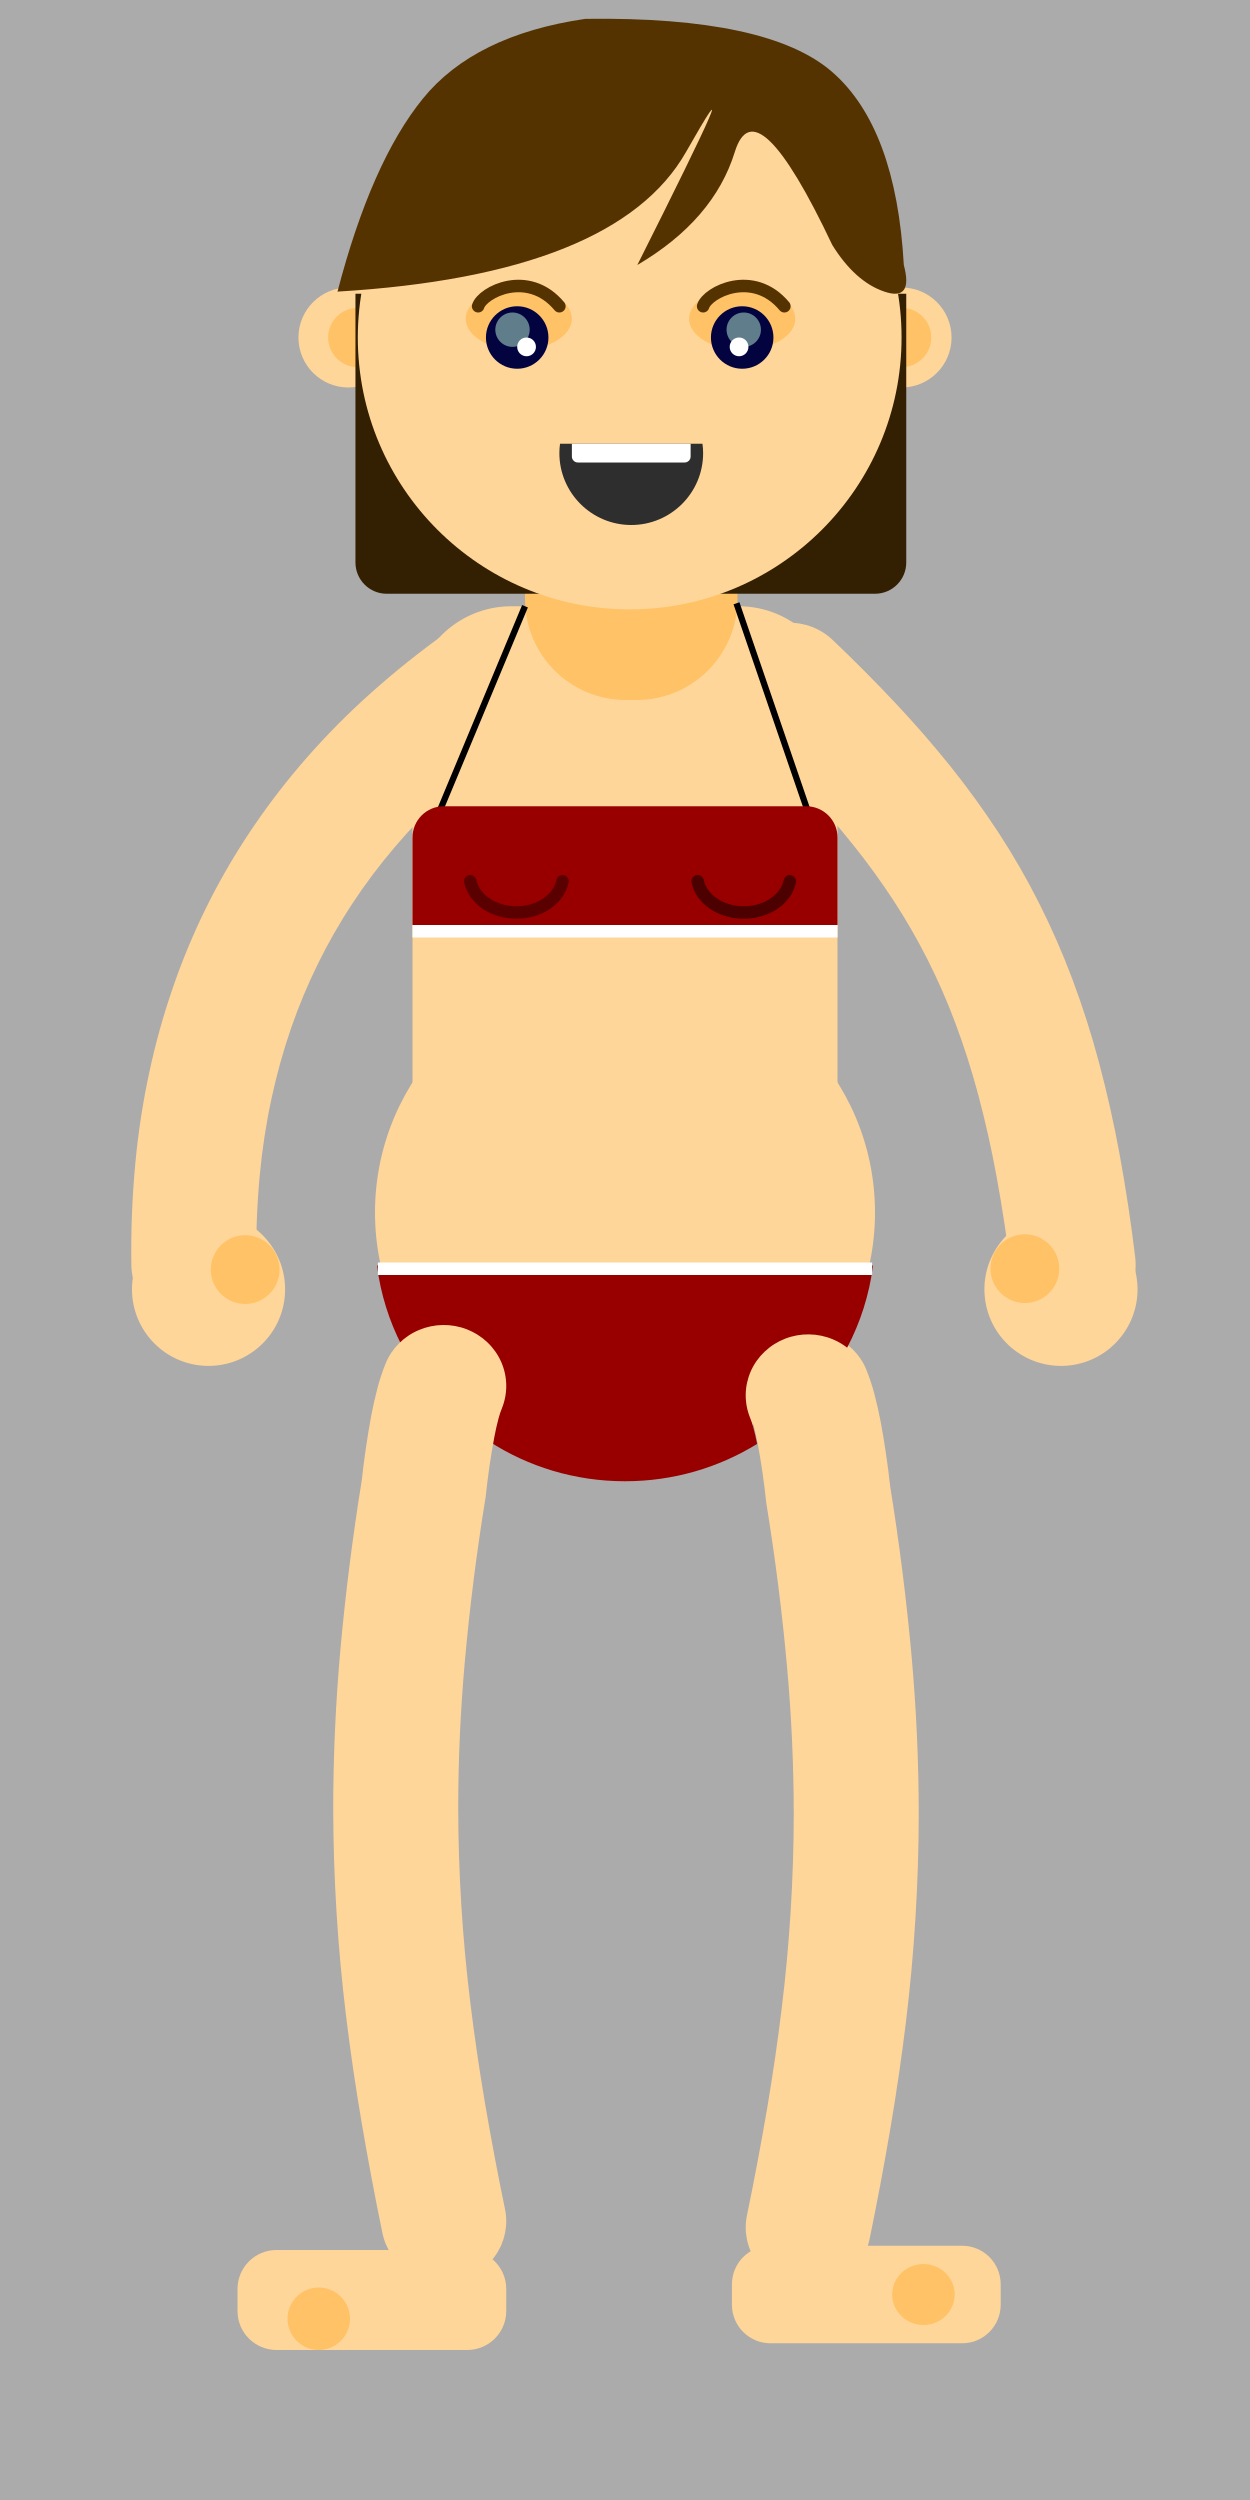
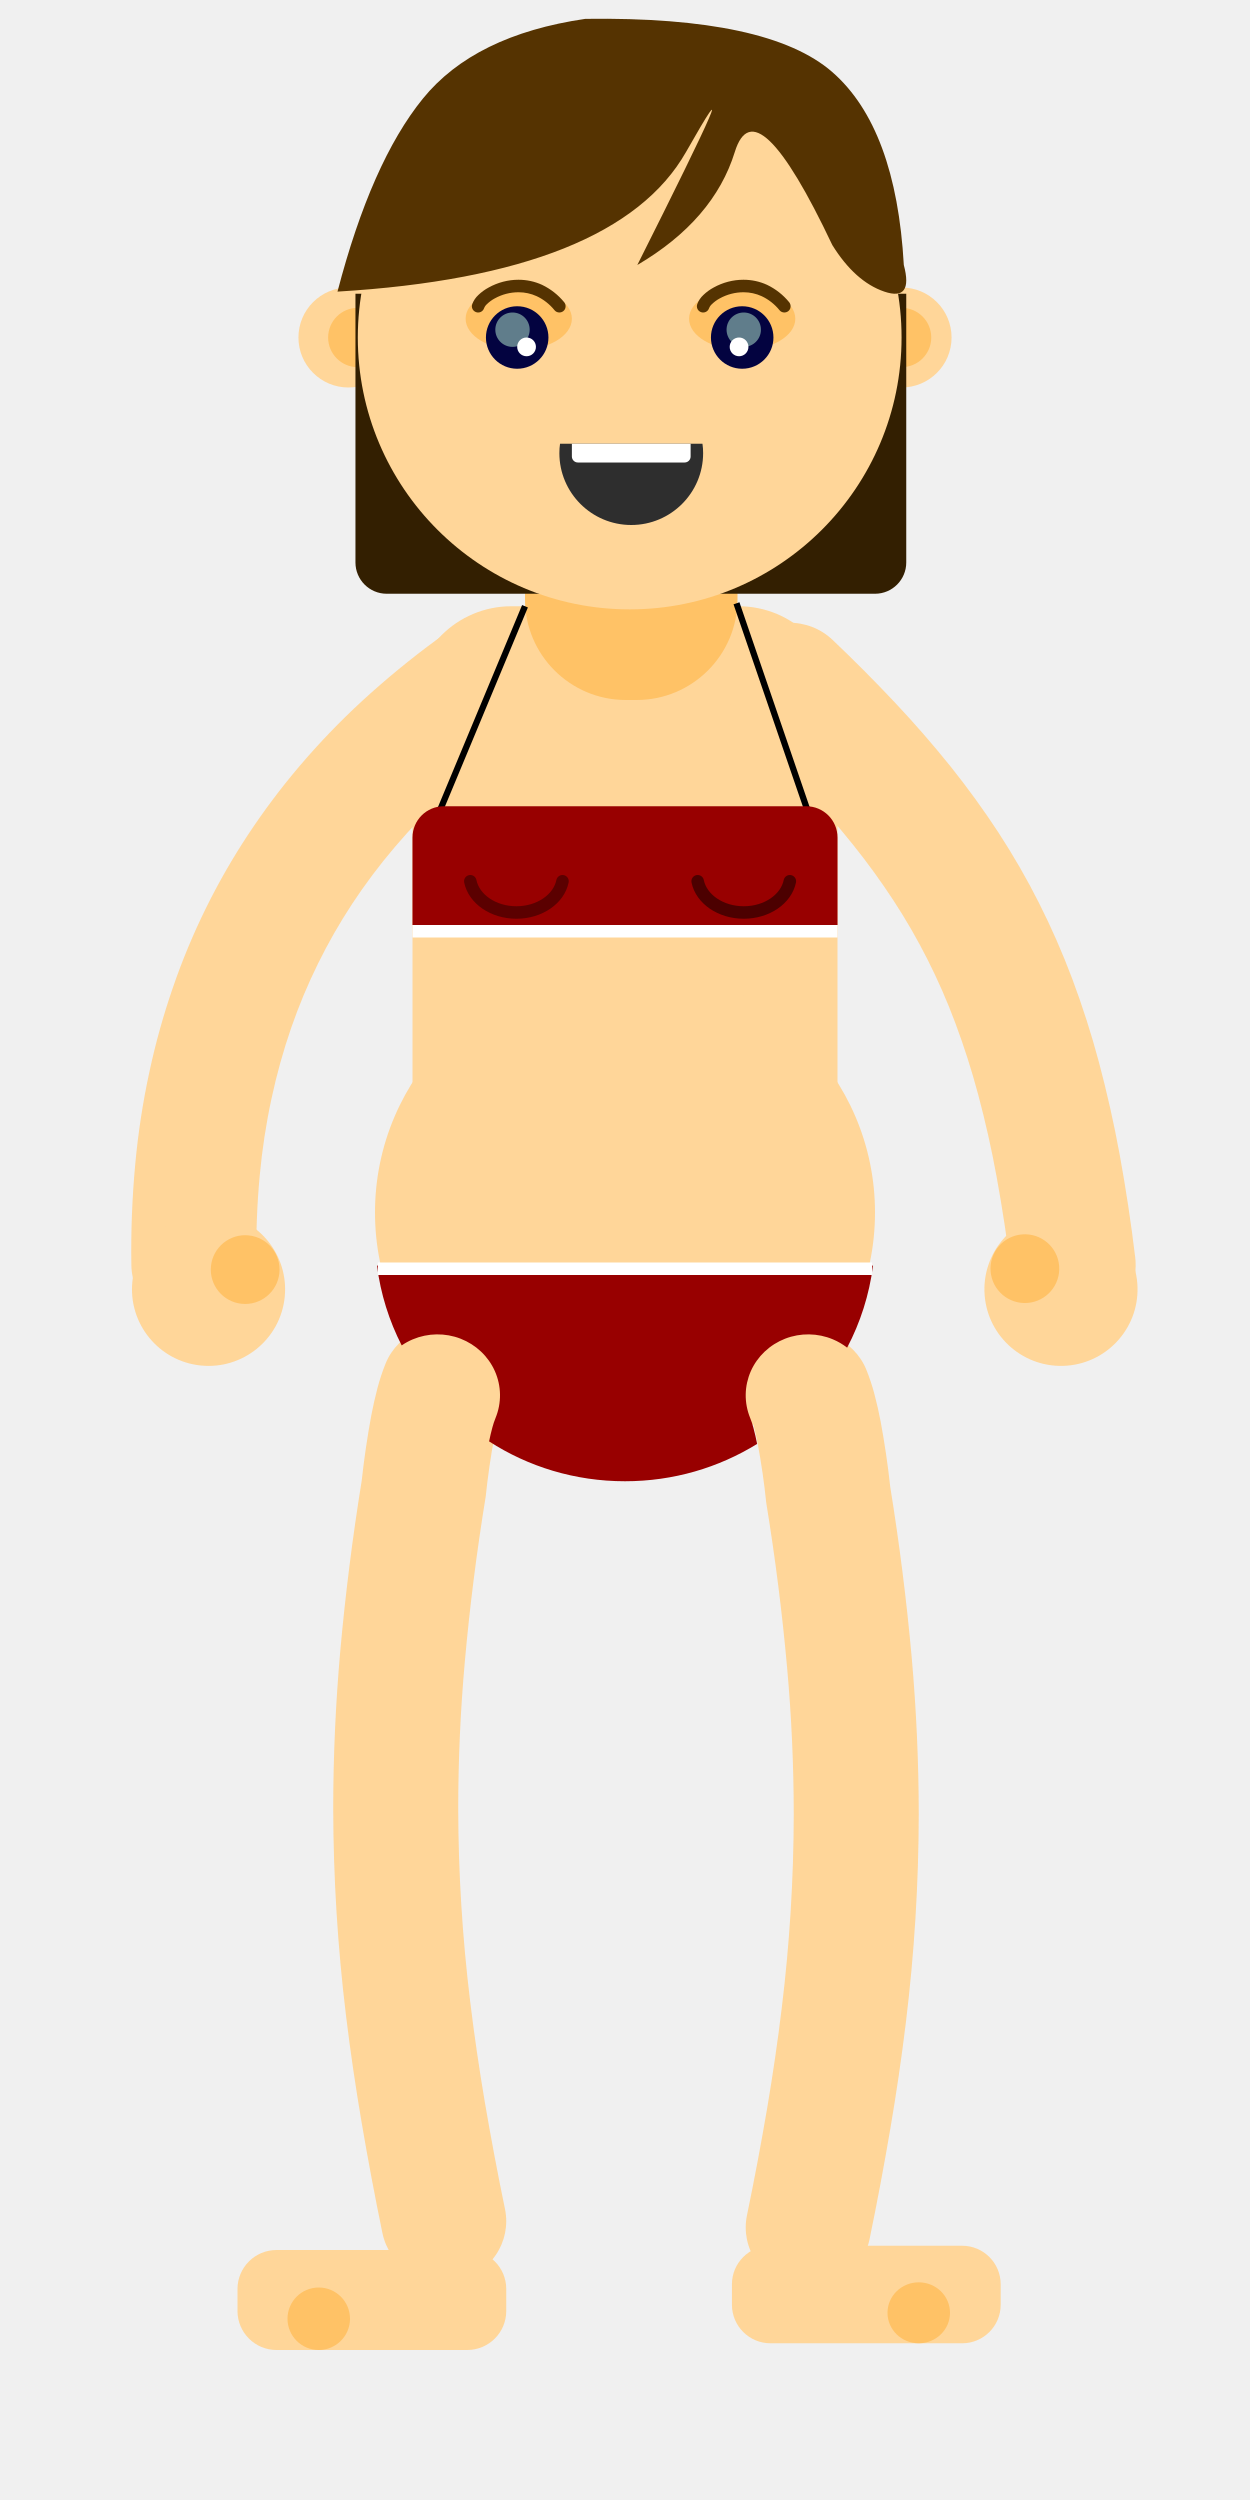
<svg xmlns="http://www.w3.org/2000/svg" style="isolation:isolate" viewBox="0 0 200 400" width="200" height="400">
  <defs>
-     <clipPath id="_clipPath_n50AV11c2ar2iDkR2gLoKebUw8CGjh0K">
+     <clipPath id="_clipPath_rhQrqDHTZJtZZK8qWQc1jY2xSZkt5wOA">
      <rect width="200" height="400" />
    </clipPath>
  </defs>
-   <g clip-path="url(#_clipPath_n50AV11c2ar2iDkR2gLoKebUw8CGjh0K)">
-     <rect width="200" height="400" style="fill:rgb(102,102,102)" fill-opacity="0.5" />
+   <g clip-path="url(#_clipPath_rhQrqDHTZJtZZK8qWQc1jY2xSZkt5wOA)">
+     <rect width="200" height="400" style="fill:rgb(102,102,102)" fill-opacity="0" />
    <g style="isolation:isolate">
      <path d="M 81.824 97 L 118.176 97 C 126.91 97 134 104.09 134 112.824 L 134 186.176 C 134 194.91 126.91 202 118.176 202 L 81.824 202 C 73.09 202 66 194.91 66 186.176 L 66 112.824 C 66 104.09 73.09 97 81.824 97 Z" style="stroke:none;fill:#FFD699;stroke-miterlimit:10;" />
      <ellipse vector-effect="non-scaling-stroke" cx="100" cy="194" rx="40" ry="39.5" fill="rgb(255,214,153)" />
+       <path d="M 100.131 72.5 L 101.869 72.5 C 110.772 72.5 118 79.728 118 88.631 L 118 95.869 C 118 104.772 110.772 112 101.869 112 L 100.131 112 C 91.228 112 84 104.772 84 95.869 L 84 88.631 C 84 79.728 91.228 72.5 100.131 72.5 Z" style="stroke:none;fill:#FFC266;stroke-miterlimit:10;" />
+     </g>
+     <g>
+       <circle vector-effect="non-scaling-stroke" cx="55.75" cy="54" r="8" fill="rgb(255,214,153)" />
+       <circle vector-effect="non-scaling-stroke" cx="57.25" cy="54" r="4.75" fill="rgb(255,194,102)" />
+     </g>
+     <g>
+       <circle vector-effect="non-scaling-stroke" cx="144.25" cy="54" r="8" fill="rgb(255,214,153)" />
+       <circle vector-effect="non-scaling-stroke" cx="144.25" cy="54" r="4.75" fill="rgb(255,194,102)" />
+     </g>
+     <g>
+       <path d=" M 119.437 116.878 C 117.518 115.052 116.399 112.542 116.332 109.889 C 116.275 107.235 117.257 104.661 119.093 102.742 C 120.919 100.823 123.429 99.704 126.082 99.637 C 128.735 99.58 131.31 100.562 133.229 102.398 C 136.675 105.669 140.018 109.038 143.278 112.504 C 146.353 115.774 149.296 119.165 152.107 122.656 C 154.821 126.055 157.373 129.577 159.754 133.212 C 162.114 136.839 164.284 140.591 166.231 144.461 C 168.226 148.417 170.009 152.481 171.567 156.632 C 173.203 160.997 174.625 165.45 175.83 169.96 C 177.124 174.824 178.231 179.742 179.14 184.696 C 180.14 190.165 180.972 195.667 181.634 201.182 C 181.95 203.815 181.215 206.471 179.573 208.555 C 177.941 210.639 175.539 211.991 172.905 212.307 C 170.272 212.623 167.616 211.888 165.532 210.246 C 163.448 208.614 162.097 206.212 161.78 203.578 C 161.159 198.461 160.389 193.366 159.461 188.303 C 158.653 183.862 157.667 179.466 156.503 175.113 C 155.467 171.232 154.245 167.406 152.837 163.644 C 151.543 160.175 150.053 156.781 148.38 153.471 C 146.755 150.268 144.966 147.148 142.995 144.133 C 140.978 141.051 138.819 138.06 136.507 135.182 C 134.028 132.086 131.426 129.09 128.703 126.203 C 125.704 123.008 122.612 119.899 119.437 116.878 Z " fill="rgb(255,214,153)" />
+       <path d=" M 157.544 207.25 C 157.016 200.51 162.06 194.609 168.801 194.082 C 175.541 193.554 181.442 198.598 181.969 205.339 C 182.497 212.079 177.453 217.98 170.712 218.507 C 163.972 219.035 158.071 213.99 157.544 207.25 Z " fill="rgb(255,214,153)" />
+       <path d=" M 158.498 203.414 C 158.261 200.388 160.525 197.739 163.552 197.502 C 166.578 197.265 169.227 199.53 169.464 202.556 C 169.701 205.582 167.436 208.231 164.41 208.468 C 161.384 208.705 158.734 206.44 158.498 203.414 Z " fill="rgb(255,194,102)" />
+     </g>
+     <g>
+       <path d=" M 41.022 202.115 C 41.067 204.764 40.046 207.332 38.209 209.232 C 36.361 211.14 33.834 212.234 31.185 212.28 C 28.536 212.326 25.968 211.304 24.068 209.468 C 22.16 207.62 21.066 205.093 21.02 202.444 C 20.931 197.026 21.142 191.618 21.643 186.231 C 22.1 181.262 22.856 176.324 23.917 171.447 C 24.897 166.864 26.163 162.341 27.701 157.906 C 29.173 153.616 30.928 149.415 32.931 145.341 C 34.921 141.295 37.169 137.377 39.653 133.604 C 42.184 129.766 44.941 126.082 47.92 122.581 C 51.036 118.915 54.385 115.433 57.922 112.172 C 61.725 108.677 65.706 105.402 69.875 102.347 C 72.017 100.791 74.69 100.134 77.312 100.538 C 79.934 100.942 82.289 102.374 83.855 104.518 C 85.411 106.66 86.068 109.333 85.664 111.955 C 85.26 114.577 83.828 116.932 81.685 118.498 C 78.127 121.093 74.718 123.895 71.471 126.885 C 68.524 129.594 65.749 132.492 63.159 135.54 C 60.707 138.422 58.431 141.452 56.353 144.604 C 54.334 147.681 52.502 150.878 50.882 154.178 C 49.238 157.506 47.816 160.927 46.595 164.439 C 45.327 168.118 44.284 171.86 43.465 175.666 C 42.577 179.755 41.944 183.902 41.559 188.075 C 41.123 192.745 40.946 197.432 41.022 202.115 Z " fill="rgb(255,214,153)" />
+       <path d=" M 21.183 205.025 C 21.884 198.3 27.912 193.409 34.637 194.11 C 41.361 194.811 46.252 200.839 45.551 207.563 C 44.851 214.288 38.823 219.179 32.098 218.478 C 25.373 217.778 20.483 211.749 21.183 205.025 Z " fill="rgb(255,214,153)" />
+       <path d=" M 33.756 202.564 C 34.07 199.545 36.777 197.349 39.796 197.664 C 42.815 197.978 45.011 200.685 44.697 203.704 C 44.382 206.723 41.676 208.919 38.656 208.605 C 35.637 208.29 33.441 205.583 33.756 202.564 Z " fill="rgb(255,194,102)" />
+     </g>
+     <g>
+       <path d="M 44.24 360 L 74.76 360 C 78.204 360 81 362.796 81 366.24 L 81 369.76 C 81 373.204 78.204 376 74.76 376 L 44.24 376 C 40.796 376 38 373.204 38 369.76 L 38 366.24 C 38 362.796 40.796 360 44.24 360 Z" style="stroke:none;fill:#FFD699;stroke-miterlimit:10;" />
+       <circle vector-effect="non-scaling-stroke" cx="51" cy="371" r="5" fill="rgb(255,194,102)" />
+       <path d=" M 80.293 225.361 C 81.273 222.952 81.233 220.269 80.183 217.889 C 79.133 215.519 77.153 213.646 74.693 212.69 C 72.233 211.734 69.473 211.773 67.043 212.797 C 64.603 213.821 62.683 215.743 61.703 218.143 C 61.183 219.44 60.743 220.757 60.393 222.103 C 60.013 223.557 59.683 225.01 59.403 226.483 C 58.763 229.936 58.253 233.419 57.873 236.911 C 56.413 245.944 55.263 255.035 54.443 264.156 C 53.703 272.506 53.323 280.885 53.313 289.275 C 53.333 300.405 54.023 311.535 55.373 322.597 C 56.063 328.264 56.893 333.912 57.853 339.551 C 58.863 345.491 59.973 351.412 61.193 357.314 C 61.723 359.85 63.253 362.084 65.463 363.518 C 67.673 364.952 70.373 365.469 72.973 364.952 C 75.573 364.445 77.853 362.943 79.323 360.797 C 80.793 358.641 81.323 356.007 80.803 353.471 C 79.623 347.784 78.553 342.077 77.573 336.351 C 76.673 331.015 75.883 325.66 75.233 320.285 C 73.973 309.994 73.333 299.634 73.313 289.265 C 73.323 281.451 73.673 273.638 74.373 265.853 C 75.163 257.016 76.283 248.207 77.713 239.447 C 78.043 236.277 78.493 233.116 79.083 229.985 C 79.273 228.951 79.503 227.937 79.773 226.922 C 79.913 226.395 80.083 225.869 80.293 225.361 Z " fill="rgb(255,214,153)" />
+     </g>
+     <g>
+       <path d=" M 120.02 226.361 C 119.04 223.952 119.08 221.269 120.13 218.889 C 121.18 216.519 123.16 214.646 125.62 213.69 C 128.08 212.734 130.84 212.773 133.27 213.797 C 135.71 214.821 137.63 216.743 138.61 219.143 C 139.13 220.44 139.57 221.757 139.92 223.103 C 140.3 224.557 140.63 226.01 140.91 227.483 C 141.55 230.936 142.06 234.419 142.44 237.911 C 143.9 246.944 145.05 256.035 145.87 265.156 C 146.61 273.506 146.99 281.885 147 290.275 C 146.98 301.405 146.29 312.535 144.94 323.597 C 144.25 329.264 143.42 334.912 142.46 340.551 C 141.45 346.491 140.34 352.412 139.12 358.314 C 138.59 360.85 137.06 363.084 134.85 364.518 C 132.64 365.952 129.94 366.469 127.34 365.952 C 124.74 365.445 122.46 363.943 120.99 361.797 C 119.52 359.641 118.99 357.007 119.51 354.471 C 120.69 348.784 121.76 343.077 122.74 337.351 C 123.64 332.015 124.43 326.66 125.08 321.285 C 126.34 310.994 126.98 300.634 127 290.265 C 126.99 282.451 126.64 274.638 125.94 266.853 C 125.15 258.016 124.03 249.207 122.6 240.447 C 122.27 237.277 121.82 234.116 121.23 230.985 C 121.04 229.951 120.81 228.937 120.54 227.922 C 120.4 227.395 120.23 226.869 120.02 226.361 Z " fill="rgb(255,214,153)" />
+       <path d="M 123.273 359.319 L 153.947 359.319 C 157.348 359.319 160.11 362.08 160.11 365.482 L 160.11 368.763 C 160.11 372.165 157.348 374.926 153.947 374.926 L 123.273 374.926 C 119.872 374.926 117.11 372.165 117.11 368.763 L 117.11 365.482 C 117.11 362.08 119.872 359.319 123.273 359.319 Z" style="stroke:none;fill:#FFD699;stroke-miterlimit:10;" />
+       <ellipse vector-effect="non-scaling-stroke" cx="147" cy="370.049" rx="5" ry="4.877" fill="rgb(255,194,102)" />
    </g>
    <g style="isolation:isolate">
+       <path d=" M 60.318 202.5 L 139.682 202.5 C 139.082 207.179 137.652 211.604 135.542 215.626 C 134.856 215.09 134.093 214.643 133.27 214.297 C 130.84 213.273 128.08 213.234 125.62 214.19 C 123.16 215.146 121.18 217.019 120.13 219.389 C 119.08 221.769 119.04 224.452 120.02 226.861 C 120.23 227.369 120.4 227.895 120.54 228.422 C 120.77 229.286 120.971 230.149 121.139 231.027 C 115.007 234.813 107.76 237 100 237 C 91.978 237 84.504 234.663 78.254 230.622 C 78.405 229.883 78.578 229.152 78.773 228.422 C 78.913 227.895 79.083 227.369 79.293 226.861 C 80.273 224.452 80.233 221.769 79.183 219.389 C 78.133 217.019 76.153 215.146 73.693 214.19 C 71.233 213.234 68.473 213.273 66.043 214.297 C 65.414 214.561 64.82 214.885 64.272 215.267 C 62.263 211.341 60.9 207.04 60.318 202.5 Z " fill-rule="evenodd" fill="rgb(152,0,0)" />
      <g>
-         <circle vector-effect="non-scaling-stroke" cx="55.75" cy="54" r="8" fill="rgb(255,214,153)" />
-         <circle vector-effect="non-scaling-stroke" cx="57.25" cy="54" r="4.75" fill="rgb(255,194,102)" />
+         <line x1="69" y1="133" x2="84" y2="97" vector-effect="non-scaling-stroke" stroke-width="1" stroke="rgb(0,0,0)" stroke-linejoin="miter" stroke-linecap="butt" stroke-miterlimit="3" />
+         <line x1="118" y1="97" x2="130" y2="132" vector-effect="non-scaling-stroke" stroke-width="1" stroke="rgb(0,0,0)" stroke-linejoin="miter" stroke-linecap="square" stroke-miterlimit="3" />
+         <path d="M 71 129 L 129 129 C 131.76 129 134 131.24 134 134 L 134 148 L 66 148 L 66 134 C 66 131.24 68.24 129 71 129 Z" style="stroke:none;fill:#980000;stroke-miterlimit:10;" />
+         <rect x="66" y="148" width="68" height="2" transform="matrix(1,0,0,1,0,0)" fill="rgb(255,255,255)" />
+         <path d=" M 90 141 C 89.421 143.839 86.336 146 82.625 146 C 78.914 146 75.828 143.839 75.249 141" fill="none" vector-effect="non-scaling-stroke" stroke-width="2" stroke="rgb(91,0,0)" stroke-linejoin="miter" stroke-linecap="round" stroke-miterlimit="3" />
+         <path d=" M 126.375 141 C 125.796 143.839 122.711 146 119 146 C 115.289 146 112.204 143.839 111.625 141" fill="none" vector-effect="non-scaling-stroke" stroke-width="2" stroke="rgb(76,0,0)" stroke-linejoin="miter" stroke-linecap="round" stroke-miterlimit="3" />
      </g>
-       <g>
-         <circle vector-effect="non-scaling-stroke" cx="144.25" cy="54" r="8" fill="rgb(255,214,153)" />
-         <circle vector-effect="non-scaling-stroke" cx="144.25" cy="54" r="4.75" fill="rgb(255,194,102)" />
-       </g>
-       <path d="M 100.131 72.5 L 101.869 72.5 C 110.772 72.5 118 79.728 118 88.631 L 118 95.869 C 118 104.772 110.772 112 101.869 112 L 100.131 112 C 91.228 112 84 104.772 84 95.869 L 84 88.631 C 84 79.728 91.228 72.5 100.131 72.5 Z" style="stroke:none;fill:#FFC266;stroke-miterlimit:10;" />
+       <rect x="60.459" y="202" width="79.081" height="2" transform="matrix(1,0,0,1,0,0)" fill="rgb(255,255,255)" />
+     </g>
+     <g style="isolation:isolate">
      <path d="M 56.873 47 L 145 47 L 145 90 C 145 92.76 142.76 95 140 95 L 61.873 95 C 59.113 95 56.873 92.76 56.873 90 L 56.873 47 Z" style="stroke:none;fill:#331F01;stroke-miterlimit:10;" />
      <circle vector-effect="non-scaling-stroke" cx="100.75" cy="54" r="43.5" fill="rgb(255,214,153)" />
      <ellipse vector-effect="non-scaling-stroke" cx="83" cy="51" rx="8.5" ry="5" fill="rgb(255,194,102)" />
      <g>
        <circle vector-effect="non-scaling-stroke" cx="82.75" cy="54" r="5" fill="rgb(3,3,64)" />
        <circle vector-effect="non-scaling-stroke" cx="82" cy="52.75" r="2.75" fill="rgb(96,125,139)" />
        <circle vector-effect="non-scaling-stroke" cx="84.25" cy="55.5" r="1.5" fill="rgb(255,255,255)" />
      </g>
      <ellipse vector-effect="non-scaling-stroke" cx="118.75" cy="51" rx="8.5" ry="5" fill="rgb(255,194,102)" />
      <g>
        <circle vector-effect="non-scaling-stroke" cx="118.75" cy="54" r="5" fill="rgb(3,3,64)" />
        <circle vector-effect="non-scaling-stroke" cx="119" cy="52.75" r="2.75" fill="rgb(96,125,139)" />
        <circle vector-effect="non-scaling-stroke" cx="118.25" cy="55.5" r="1.5" fill="rgb(255,255,255)" />
      </g>
-       <path d=" M 76.5 49 C 77.2 46.747 84.5 43 89.5 49" fill="none" vector-effect="non-scaling-stroke" stroke-width="2" stroke="rgb(85,51,1)" stroke-linejoin="miter" stroke-linecap="round" stroke-miterlimit="3" />
-       <path d=" M 112.5 49 C 113.2 46.747 120.5 43 125.5 49" fill="none" vector-effect="non-scaling-stroke" stroke-width="2" stroke="rgb(85,51,1)" stroke-linejoin="miter" stroke-linecap="round" stroke-miterlimit="3" />
+       <path d=" M 77.44 49.34 C 77.35 49.59 77.16 49.8 76.92 49.91 C 76.68 50.02 76.41 50.03 76.16 49.94 C 75.91 49.85 75.7 49.66 75.59 49.42 C 75.48 49.18 75.47 48.91 75.56 48.66 C 75.77 48.09 76.11 47.59 76.55 47.19 C 77.04 46.72 77.59 46.32 78.19 46 C 79.65 45.19 81.29 44.76 82.96 44.76 C 84.26 44.76 85.54 45.03 86.72 45.57 C 88.1 46.23 89.31 47.18 90.28 48.37 C 90.44 48.58 90.52 48.84 90.49 49.1 C 90.47 49.37 90.34 49.61 90.13 49.78 C 89.92 49.94 89.66 50.02 89.4 49.99 C 89.13 49.97 88.89 49.84 88.72 49.63 C 87.95 48.68 86.98 47.91 85.87 47.39 C 84.96 46.97 83.97 46.76 82.97 46.76 C 81.63 46.76 80.32 47.1 79.15 47.75 C 78.7 47.99 78.28 48.3 77.91 48.66 C 77.7 48.84 77.54 49.08 77.44 49.34 Z " fill="rgb(85,51,1)" />
+       <path d=" M 113.44 49.34 C 113.35 49.59 113.16 49.8 112.92 49.91 C 112.68 50.02 112.41 50.03 112.16 49.94 C 111.91 49.85 111.7 49.66 111.59 49.42 C 111.48 49.18 111.47 48.91 111.56 48.66 C 111.77 48.09 112.11 47.59 112.55 47.19 C 113.04 46.72 113.59 46.32 114.19 46 C 115.65 45.19 117.29 44.76 118.96 44.76 C 120.26 44.76 121.54 45.03 122.72 45.57 C 124.1 46.23 125.31 47.18 126.28 48.37 C 126.44 48.58 126.52 48.84 126.49 49.1 C 126.47 49.37 126.34 49.61 126.13 49.78 C 125.92 49.94 125.66 50.02 125.4 49.99 C 125.13 49.97 124.89 49.84 124.72 49.63 C 123.95 48.68 122.98 47.91 121.87 47.39 C 120.96 46.97 119.97 46.76 118.97 46.76 C 117.63 46.76 116.32 47.1 115.15 47.75 C 114.7 47.99 114.28 48.3 113.91 48.66 C 113.7 48.84 113.54 49.08 113.44 49.34 Z " fill="rgb(85,51,1)" />
      <path d=" M 112.394 71 C 112.467 71.489 112.5 71.99 112.5 72.5 C 112.5 78.847 107.347 84 101 84 C 94.653 84 89.5 78.847 89.5 72.5 C 89.5 71.99 89.533 71.489 89.606 71 L 112.394 71 L 112.394 71 Z " fill="rgb(46,46,46)" />
      <path d="M 91.5 71 L 110.5 71 L 110.5 73.04 C 110.5 73.57 110.07 74 109.54 74 L 92.46 74 C 91.93 74 91.5 73.57 91.5 73.04 L 91.5 71 Z" style="stroke:none;fill:#FFFFFF;stroke-miterlimit:10;" />
      <path d=" M 54 46.658 Q 98.591 43.997 109.771 24.305 Q 120.951 4.614 101.971 42.4 Q 114.191 35.215 117.571 24.305 Q 120.951 13.395 133.17 39.207 Q 136.81 45.061 141.49 46.658 Q 146.17 48.254 144.61 42.4 Q 143.375 20.447 133.17 11.532 Q 122.966 2.618 93.651 3.017 Q 75.907 5.612 67.652 15.79 Q 59.397 25.968 54 46.658 Z " fill="rgb(85,51,1)" />
    </g>
-     <g>
-       <path d=" M 119.437 116.878 C 117.518 115.052 116.399 112.542 116.332 109.889 C 116.275 107.235 117.257 104.661 119.093 102.742 C 120.919 100.823 123.429 99.704 126.082 99.637 C 128.735 99.58 131.31 100.562 133.229 102.398 C 136.675 105.669 140.018 109.038 143.278 112.504 C 146.353 115.774 149.296 119.165 152.107 122.656 C 154.821 126.055 157.373 129.577 159.754 133.212 C 162.114 136.839 164.284 140.591 166.231 144.461 C 168.226 148.417 170.009 152.481 171.567 156.632 C 173.203 160.997 174.625 165.45 175.83 169.96 C 177.124 174.824 178.231 179.742 179.14 184.696 C 180.14 190.165 180.972 195.667 181.634 201.182 C 181.95 203.815 181.215 206.471 179.573 208.555 C 177.941 210.639 175.539 211.991 172.905 212.307 C 170.272 212.623 167.616 211.888 165.532 210.246 C 163.448 208.614 162.097 206.212 161.78 203.578 C 161.159 198.461 160.389 193.366 159.461 188.303 C 158.653 183.862 157.667 179.466 156.503 175.113 C 155.467 171.232 154.245 167.406 152.837 163.644 C 151.543 160.175 150.053 156.781 148.38 153.471 C 146.755 150.268 144.966 147.148 142.995 144.133 C 140.978 141.051 138.819 138.06 136.507 135.182 C 134.028 132.086 131.426 129.09 128.703 126.203 C 125.704 123.008 122.612 119.899 119.437 116.878 Z " fill="rgb(255,214,153)" />
-       <path d=" M 157.544 207.25 C 157.016 200.51 162.06 194.609 168.801 194.082 C 175.541 193.554 181.442 198.598 181.969 205.339 C 182.497 212.079 177.453 217.98 170.712 218.507 C 163.972 219.035 158.071 213.99 157.544 207.25 Z " fill="rgb(255,214,153)" />
-       <path d=" M 158.498 203.414 C 158.261 200.388 160.525 197.739 163.552 197.502 C 166.578 197.265 169.227 199.53 169.464 202.556 C 169.701 205.582 167.436 208.231 164.41 208.468 C 161.384 208.705 158.734 206.44 158.498 203.414 Z " fill="rgb(255,194,102)" />
-     </g>
-     <g>
-       <path d=" M 41.022 202.115 C 41.067 204.764 40.046 207.332 38.209 209.232 C 36.361 211.14 33.834 212.234 31.185 212.28 C 28.536 212.326 25.968 211.304 24.068 209.468 C 22.16 207.62 21.066 205.093 21.02 202.444 C 20.931 197.026 21.142 191.618 21.643 186.231 C 22.1 181.262 22.856 176.324 23.917 171.447 C 24.897 166.864 26.163 162.341 27.701 157.906 C 29.173 153.616 30.928 149.415 32.931 145.341 C 34.921 141.295 37.169 137.377 39.653 133.604 C 42.184 129.766 44.941 126.082 47.92 122.581 C 51.036 118.915 54.385 115.433 57.922 112.172 C 61.725 108.677 65.706 105.402 69.875 102.347 C 72.017 100.791 74.69 100.134 77.312 100.538 C 79.934 100.942 82.289 102.374 83.855 104.518 C 85.411 106.66 86.068 109.333 85.664 111.955 C 85.26 114.577 83.828 116.932 81.685 118.498 C 78.127 121.093 74.718 123.895 71.471 126.885 C 68.524 129.594 65.749 132.492 63.159 135.54 C 60.707 138.422 58.431 141.452 56.353 144.604 C 54.334 147.681 52.502 150.878 50.882 154.178 C 49.238 157.506 47.816 160.927 46.595 164.439 C 45.327 168.118 44.284 171.86 43.465 175.666 C 42.577 179.755 41.944 183.902 41.559 188.075 C 41.123 192.745 40.946 197.432 41.022 202.115 Z " fill="rgb(255,214,153)" />
-       <path d=" M 21.183 205.025 C 21.884 198.3 27.912 193.409 34.637 194.11 C 41.361 194.811 46.252 200.839 45.551 207.563 C 44.851 214.288 38.823 219.179 32.098 218.478 C 25.373 217.778 20.483 211.749 21.183 205.025 Z " fill="rgb(255,214,153)" />
-       <path d=" M 33.756 202.564 C 34.07 199.545 36.777 197.349 39.796 197.664 C 42.815 197.978 45.011 200.685 44.697 203.704 C 44.382 206.723 41.676 208.919 38.656 208.605 C 35.637 208.29 33.441 205.583 33.756 202.564 Z " fill="rgb(255,194,102)" />
-     </g>
-     <g>
-       <path d="M 44.24 360 L 74.76 360 C 78.204 360 81 362.796 81 366.24 L 81 369.76 C 81 373.204 78.204 376 74.76 376 L 44.24 376 C 40.796 376 38 373.204 38 369.76 L 38 366.24 C 38 362.796 40.796 360 44.24 360 Z" style="stroke:none;fill:#FFD699;stroke-miterlimit:10;" />
-       <circle vector-effect="non-scaling-stroke" cx="51" cy="371" r="5" fill="rgb(255,194,102)" />
-     </g>
-     <g>
-       <path d=" M 120.02 226.361 C 119.04 223.952 119.08 221.269 120.13 218.889 C 121.18 216.519 123.16 214.646 125.62 213.69 C 128.08 212.734 130.84 212.773 133.27 213.797 C 135.71 214.821 137.63 216.743 138.61 219.143 C 139.13 220.44 139.57 221.757 139.92 223.103 C 140.3 224.557 140.63 226.01 140.91 227.483 C 141.55 230.936 142.06 234.419 142.44 237.911 C 143.9 246.944 145.05 256.035 145.87 265.156 C 146.61 273.506 146.99 281.885 147 290.275 C 146.98 301.405 146.29 312.535 144.94 323.597 C 144.25 329.264 143.42 334.912 142.46 340.551 C 141.45 346.491 140.34 352.412 139.12 358.314 C 138.59 360.85 137.06 363.084 134.85 364.518 C 132.64 365.952 129.94 366.469 127.34 365.952 C 124.74 365.445 122.46 363.943 120.99 361.797 C 119.52 359.641 118.99 357.007 119.51 354.471 C 120.69 348.784 121.76 343.077 122.74 337.351 C 123.64 332.015 124.43 326.66 125.08 321.285 C 126.34 310.994 126.98 300.634 127 290.265 C 126.99 282.451 126.64 274.638 125.94 266.853 C 125.15 258.016 124.03 249.207 122.6 240.447 C 122.27 237.277 121.82 234.116 121.23 230.985 C 121.04 229.951 120.81 228.937 120.54 227.922 C 120.4 227.395 120.23 226.869 120.02 226.361 Z " fill="rgb(255,214,153)" />
-       <path d="M 123.273 359.319 L 153.947 359.319 C 157.348 359.319 160.11 362.08 160.11 365.482 L 160.11 368.763 C 160.11 372.165 157.348 374.926 153.947 374.926 L 123.273 374.926 C 119.872 374.926 117.11 372.165 117.11 368.763 L 117.11 365.482 C 117.11 362.08 119.872 359.319 123.273 359.319 Z" style="stroke:none;fill:#FFD699;stroke-miterlimit:10;" />
-       <ellipse vector-effect="non-scaling-stroke" cx="147.75" cy="367.123" rx="5" ry="4.877" fill="rgb(255,194,102)" />
-     </g>
-     <g style="isolation:isolate">
-       <g>
-         <line x1="69" y1="133" x2="84" y2="97" vector-effect="non-scaling-stroke" stroke-width="1" stroke="rgb(0,0,0)" stroke-linejoin="miter" stroke-linecap="butt" stroke-miterlimit="3" />
-         <line x1="118" y1="97" x2="130" y2="132" vector-effect="non-scaling-stroke" stroke-width="1" stroke="rgb(0,0,0)" stroke-linejoin="miter" stroke-linecap="square" stroke-miterlimit="3" />
-         <path d="M 71 129 L 129 129 C 131.76 129 134 131.24 134 134 L 134 148 L 66 148 L 66 134 C 66 131.24 68.24 129 71 129 Z" style="stroke:none;fill:#980000;stroke-miterlimit:10;" />
-         <rect x="66" y="148" width="68" height="2" transform="matrix(1,0,0,1,0,0)" fill="rgb(255,255,255)" />
-         <path d=" M 90 141 C 89.421 143.839 86.336 146 82.625 146 C 78.914 146 75.828 143.839 75.249 141" fill="none" vector-effect="non-scaling-stroke" stroke-width="2" stroke="rgb(91,0,0)" stroke-linejoin="miter" stroke-linecap="round" stroke-miterlimit="3" />
-         <path d=" M 126.375 141 C 125.796 143.839 122.711 146 119 146 C 115.289 146 112.204 143.839 111.625 141" fill="none" vector-effect="non-scaling-stroke" stroke-width="2" stroke="rgb(76,0,0)" stroke-linejoin="miter" stroke-linecap="round" stroke-miterlimit="3" />
-       </g>
-       <path d=" M 60.318 202.5 L 139.682 202.5 C 139.082 207.179 137.652 211.604 135.542 215.626 C 134.856 215.09 134.093 214.643 133.27 214.297 C 130.84 213.273 128.08 213.234 125.62 214.19 C 123.16 215.146 121.18 217.019 120.13 219.389 C 119.08 221.769 119.04 224.452 120.02 226.861 C 120.23 227.369 120.4 227.895 120.54 228.422 C 120.77 229.286 120.971 230.149 121.139 231.027 C 115.007 234.813 107.76 237 100 237 C 91.978 237 84.504 234.663 78.254 230.622 C 78.405 229.883 78.578 229.152 78.773 228.422 C 78.913 227.895 79.083 227.369 79.293 226.861 C 80.273 224.452 80.233 221.769 79.183 219.389 C 78.133 217.019 76.153 215.146 73.693 214.19 C 71.233 213.234 68.473 213.273 66.043 214.297 C 65.414 214.561 64.82 214.885 64.272 215.267 C 62.263 211.341 60.9 207.04 60.318 202.5 Z " fill-rule="evenodd" fill="rgb(152,0,0)" />
-     </g>
-     <path d=" M 80.293 225.361 C 81.273 222.952 81.233 220.269 80.183 217.889 C 79.133 215.519 77.153 213.646 74.693 212.69 C 72.233 211.734 69.473 211.773 67.043 212.797 C 64.603 213.821 62.683 215.743 61.703 218.143 C 61.183 219.44 60.743 220.757 60.393 222.103 C 60.013 223.557 59.683 225.01 59.403 226.483 C 58.763 229.936 58.253 233.419 57.873 236.911 C 56.413 245.944 55.263 255.035 54.443 264.156 C 53.703 272.506 53.323 280.885 53.313 289.275 C 53.333 300.405 54.023 311.535 55.373 322.597 C 56.063 328.264 56.893 333.912 57.853 339.551 C 58.863 345.491 59.973 351.412 61.193 357.314 C 61.723 359.85 63.253 362.084 65.463 363.518 C 67.673 364.952 70.373 365.469 72.973 364.952 C 75.573 364.445 77.853 362.943 79.323 360.797 C 80.793 358.641 81.323 356.007 80.803 353.471 C 79.623 347.784 78.553 342.077 77.573 336.351 C 76.673 331.015 75.883 325.66 75.233 320.285 C 73.973 309.994 73.333 299.634 73.313 289.265 C 73.323 281.451 73.673 273.638 74.373 265.853 C 75.163 257.016 76.283 248.207 77.713 239.447 C 78.043 236.277 78.493 233.116 79.083 229.985 C 79.273 228.951 79.503 227.937 79.773 226.922 C 79.913 226.395 80.083 225.869 80.293 225.361 Z " fill="rgb(255,214,153)" />
-     <rect x="60.459" y="202" width="79.081" height="2" transform="matrix(1,0,0,1,0,0)" fill="rgb(255,255,255)" />
  </g>
</svg>
